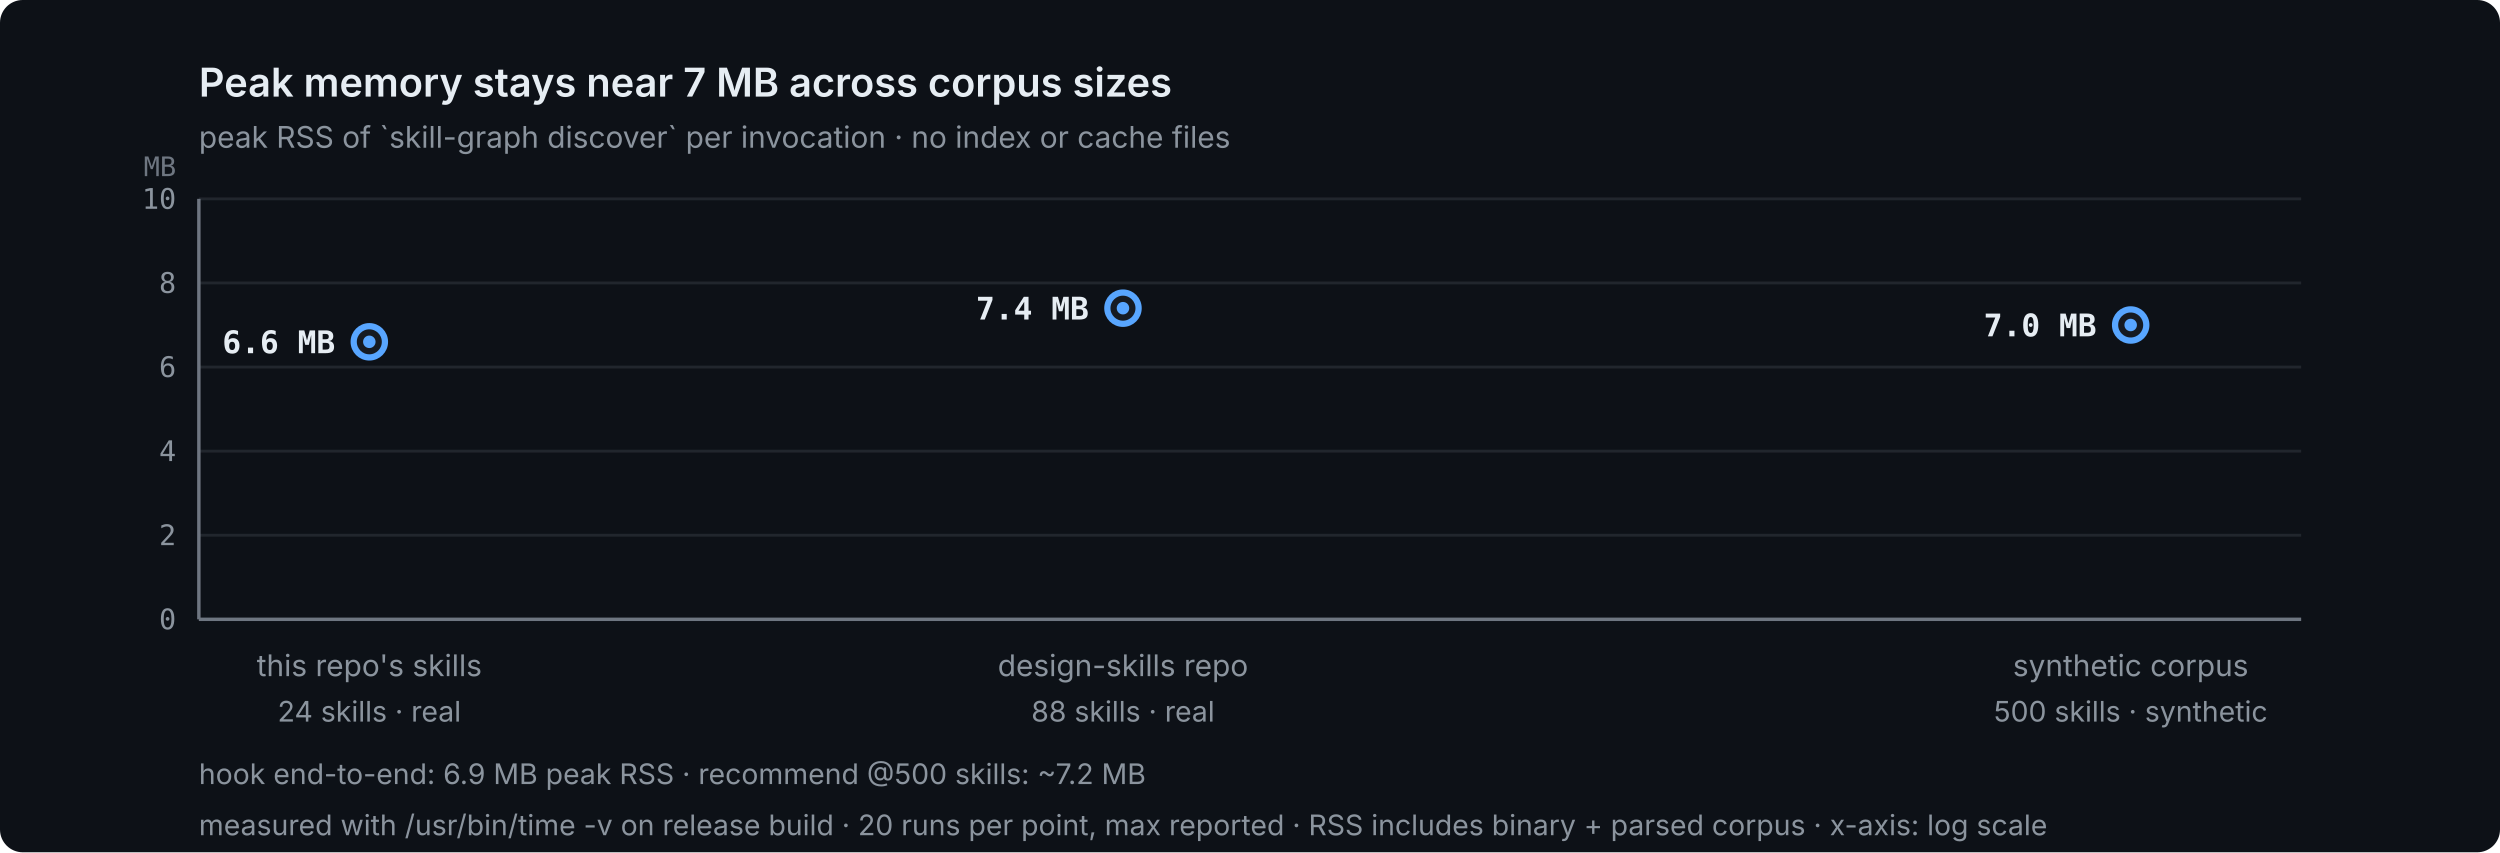
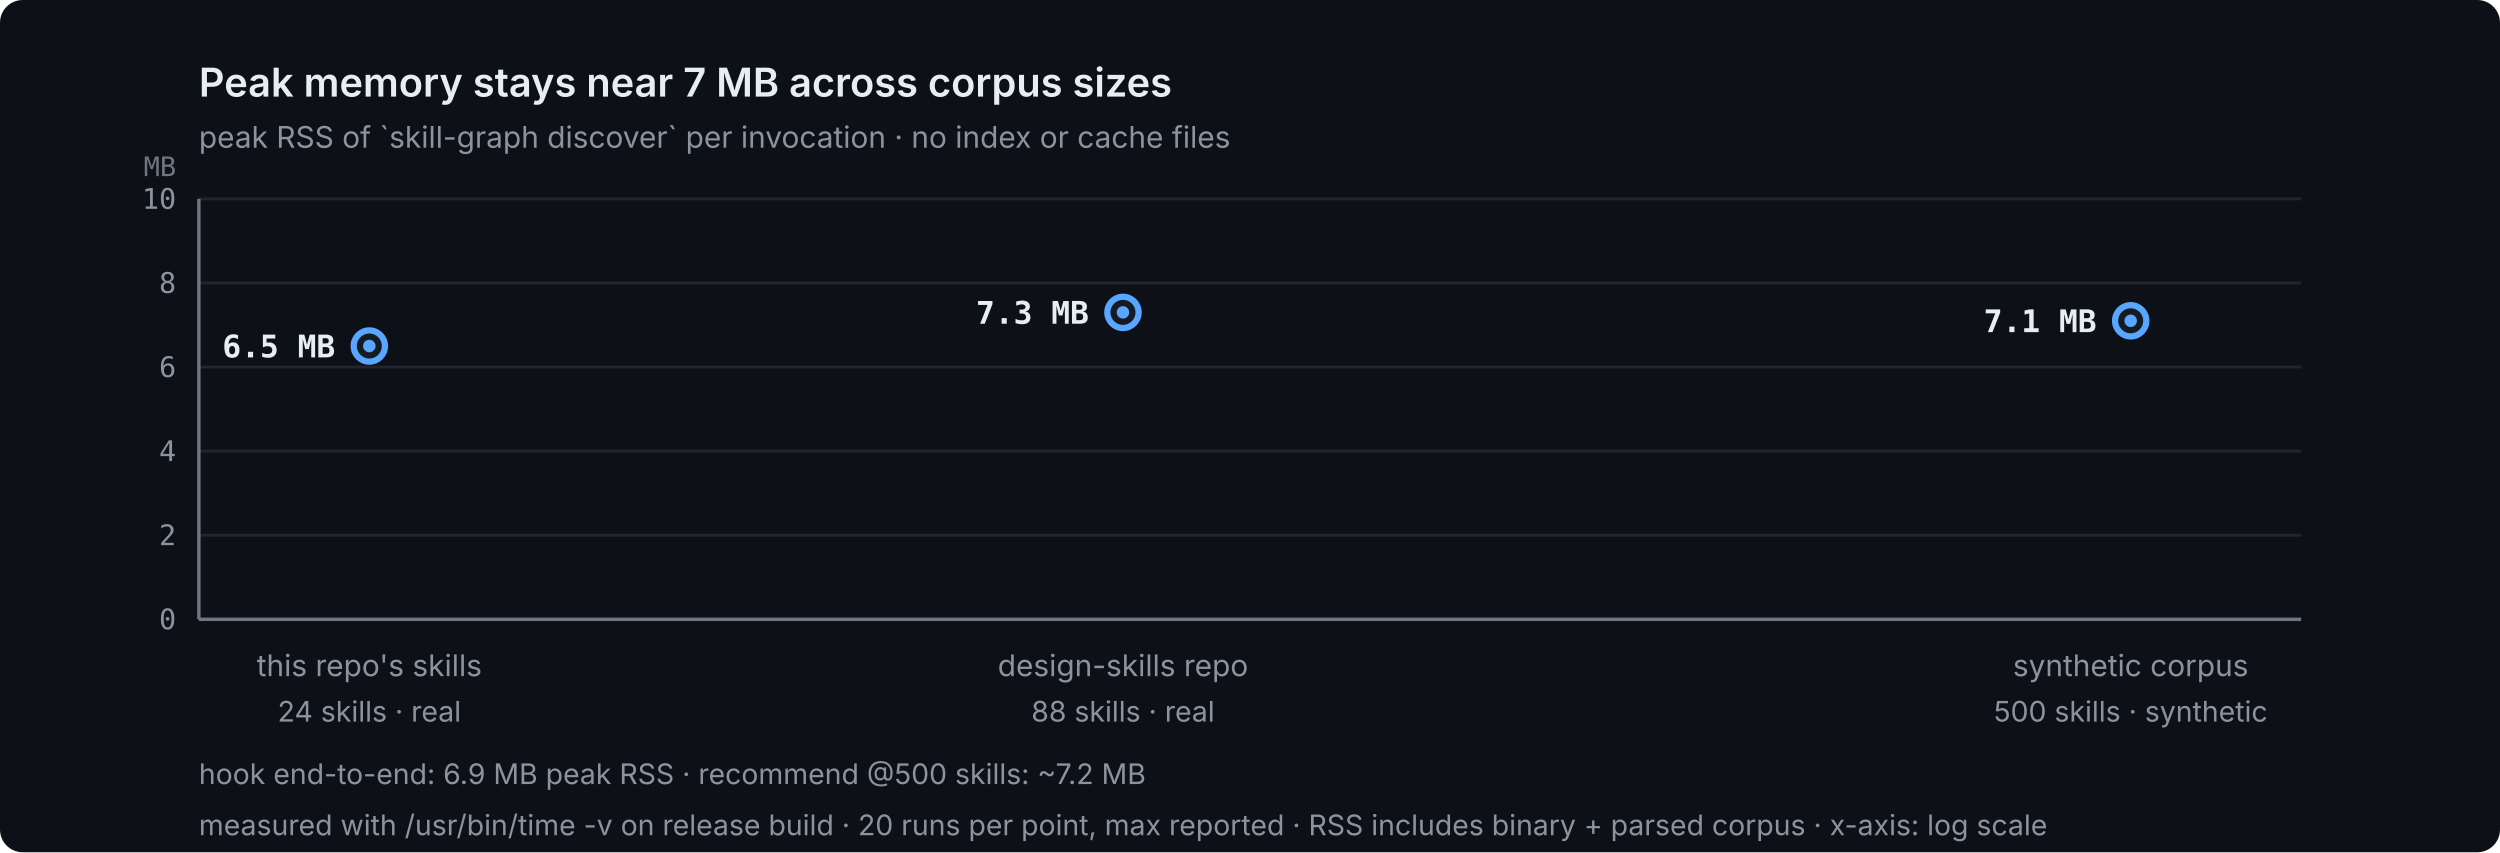
<svg xmlns="http://www.w3.org/2000/svg" width="880" height="300" viewBox="0 0 880 300" role="img" font-family="ui-sans-serif,system-ui,-apple-system,'Segoe UI',sans-serif">
  <rect width="880" height="300" fill="#0d1117" rx="8" />
  <g fill="#e6edf3">
    <text x="70" y="34" font-size="14" fill="#e6edf3" text-anchor="start" font-family="ui-sans-serif,system-ui,-apple-system,'Segoe UI',sans-serif" opacity="1.0" font-weight="600">Peak memory stays near 7 MB across corpus sizes</text>
    <text x="70" y="52" font-size="10.5" fill="#8b949e" text-anchor="start" font-family="ui-sans-serif,system-ui,-apple-system,'Segoe UI',sans-serif" opacity="1.0">peak RSS of `skill-graph discover` per invocation · no index or cache files</text>
    <line x1="70" y1="218.0" x2="810" y2="218.0" stroke="#21262d" stroke-width="1" opacity="1.0" />
    <text x="62" y="221.5" font-size="10" fill="#8b949e" text-anchor="end" font-family="ui-monospace,'SF Mono',Menlo,Consolas,monospace" opacity="1.0">0</text>
    <line x1="70" y1="188.4" x2="810" y2="188.4" stroke="#21262d" stroke-width="1" opacity="1.0" />
    <text x="62" y="191.9" font-size="10" fill="#8b949e" text-anchor="end" font-family="ui-monospace,'SF Mono',Menlo,Consolas,monospace" opacity="1.0">2</text>
    <line x1="70" y1="158.8" x2="810" y2="158.8" stroke="#21262d" stroke-width="1" opacity="1.0" />
    <text x="62" y="162.3" font-size="10" fill="#8b949e" text-anchor="end" font-family="ui-monospace,'SF Mono',Menlo,Consolas,monospace" opacity="1.0">4</text>
    <line x1="70" y1="129.2" x2="810" y2="129.2" stroke="#21262d" stroke-width="1" opacity="1.0" />
    <text x="62" y="132.7" font-size="10" fill="#8b949e" text-anchor="end" font-family="ui-monospace,'SF Mono',Menlo,Consolas,monospace" opacity="1.0">6</text>
    <line x1="70" y1="99.6" x2="810" y2="99.6" stroke="#21262d" stroke-width="1" opacity="1.0" />
    <text x="62" y="103.1" font-size="10" fill="#8b949e" text-anchor="end" font-family="ui-monospace,'SF Mono',Menlo,Consolas,monospace" opacity="1.0">8</text>
    <line x1="70" y1="70.0" x2="810" y2="70.0" stroke="#21262d" stroke-width="1" opacity="1.0" />
    <text x="62" y="73.5" font-size="10" fill="#8b949e" text-anchor="end" font-family="ui-monospace,'SF Mono',Menlo,Consolas,monospace" opacity="1.0">10</text>
    <text x="62" y="62" font-size="9.5" fill="#6e7681" text-anchor="end" font-family="ui-monospace,'SF Mono',Menlo,Consolas,monospace" opacity="1.0">MB</text>
    <line x1="70" y1="218" x2="810" y2="218" stroke="#6e7681" stroke-width="1.2" opacity="1.0" />
    <line x1="70" y1="70" x2="70" y2="218" stroke="#6e7681" stroke-width="1.2" opacity="1.0" />
-     <circle cx="130.0" cy="120.32" r="5.5" fill="#161b22" stroke="#58a6ff" stroke-width="2.2" />
-     <circle cx="130.0" cy="120.32" r="2.2" fill="#58a6ff" />
-     <text x="118.0" y="124.32" font-size="11" fill="#e6edf3" text-anchor="end" font-family="ui-monospace,'SF Mono',Menlo,Consolas,monospace" opacity="1.0" font-weight="600">6.6 MB</text>
+     <circle cx="130.0" cy="121.8" r="5.5" fill="#161b22" stroke="#58a6ff" stroke-width="2.2" />
+     <circle cx="130.0" cy="121.8" r="2.2" fill="#58a6ff" />
+     <text x="118.0" y="125.8" font-size="11" fill="#e6edf3" text-anchor="end" font-family="ui-monospace,'SF Mono',Menlo,Consolas,monospace" opacity="1.0" font-weight="600">6.5 MB</text>
    <text x="130.0" y="238" font-size="10.5" fill="#8b949e" text-anchor="middle" font-family="ui-sans-serif,system-ui,-apple-system,'Segoe UI',sans-serif" opacity="1.0">this repo's skills</text>
    <text x="130.0" y="254" font-size="10" fill="#8b949e" text-anchor="middle" font-family="ui-sans-serif,system-ui,-apple-system,'Segoe UI',sans-serif" opacity="1.0">24 skills · real</text>
-     <circle cx="395.286" cy="108.48" r="5.5" fill="#161b22" stroke="#58a6ff" stroke-width="2.2" />
-     <circle cx="395.286" cy="108.48" r="2.2" fill="#58a6ff" />
-     <text x="383.286" y="112.48" font-size="11" fill="#e6edf3" text-anchor="end" font-family="ui-monospace,'SF Mono',Menlo,Consolas,monospace" opacity="1.0" font-weight="600">7.4 MB</text>
+     <circle cx="395.286" cy="109.96" r="5.5" fill="#161b22" stroke="#58a6ff" stroke-width="2.2" />
+     <circle cx="395.286" cy="109.96" r="2.2" fill="#58a6ff" />
+     <text x="383.286" y="113.96" font-size="11" fill="#e6edf3" text-anchor="end" font-family="ui-monospace,'SF Mono',Menlo,Consolas,monospace" opacity="1.0" font-weight="600">7.3 MB</text>
    <text x="395.286" y="238" font-size="10.5" fill="#8b949e" text-anchor="middle" font-family="ui-sans-serif,system-ui,-apple-system,'Segoe UI',sans-serif" opacity="1.0">design-skills repo</text>
    <text x="395.286" y="254" font-size="10" fill="#8b949e" text-anchor="middle" font-family="ui-sans-serif,system-ui,-apple-system,'Segoe UI',sans-serif" opacity="1.0">88 skills · real</text>
-     <circle cx="750.0" cy="114.4" r="5.5" fill="#161b22" stroke="#58a6ff" stroke-width="2.2" />
-     <circle cx="750.0" cy="114.4" r="2.2" fill="#58a6ff" />
-     <text x="738.0" y="118.4" font-size="11" fill="#e6edf3" text-anchor="end" font-family="ui-monospace,'SF Mono',Menlo,Consolas,monospace" opacity="1.0" font-weight="600">7.0 MB</text>
+     <circle cx="750.0" cy="112.92" r="5.5" fill="#161b22" stroke="#58a6ff" stroke-width="2.2" />
+     <circle cx="750.0" cy="112.92" r="2.2" fill="#58a6ff" />
+     <text x="738.0" y="116.92" font-size="11" fill="#e6edf3" text-anchor="end" font-family="ui-monospace,'SF Mono',Menlo,Consolas,monospace" opacity="1.0" font-weight="600">7.1 MB</text>
    <text x="750.0" y="238" font-size="10.5" fill="#8b949e" text-anchor="middle" font-family="ui-sans-serif,system-ui,-apple-system,'Segoe UI',sans-serif" opacity="1.0">synthetic corpus</text>
    <text x="750.0" y="254" font-size="10" fill="#8b949e" text-anchor="middle" font-family="ui-sans-serif,system-ui,-apple-system,'Segoe UI',sans-serif" opacity="1.0">500 skills · synthetic</text>
    <text x="70" y="276" font-size="10" fill="#8b949e" text-anchor="start" font-family="ui-sans-serif,system-ui,-apple-system,'Segoe UI',sans-serif" opacity="1.0">hook end-to-end: 6.9 MB peak RSS · recommend @500 skills: ~7.2 MB</text>
    <text x="70" y="294" font-size="10" fill="#8b949e" text-anchor="start" font-family="ui-sans-serif,system-ui,-apple-system,'Segoe UI',sans-serif" opacity="1.0">measured with /usr/bin/time -v on release build · 20 runs per point, max reported · RSS includes binary + parsed corpus · x-axis: log scale</text>
  </g>
</svg>
